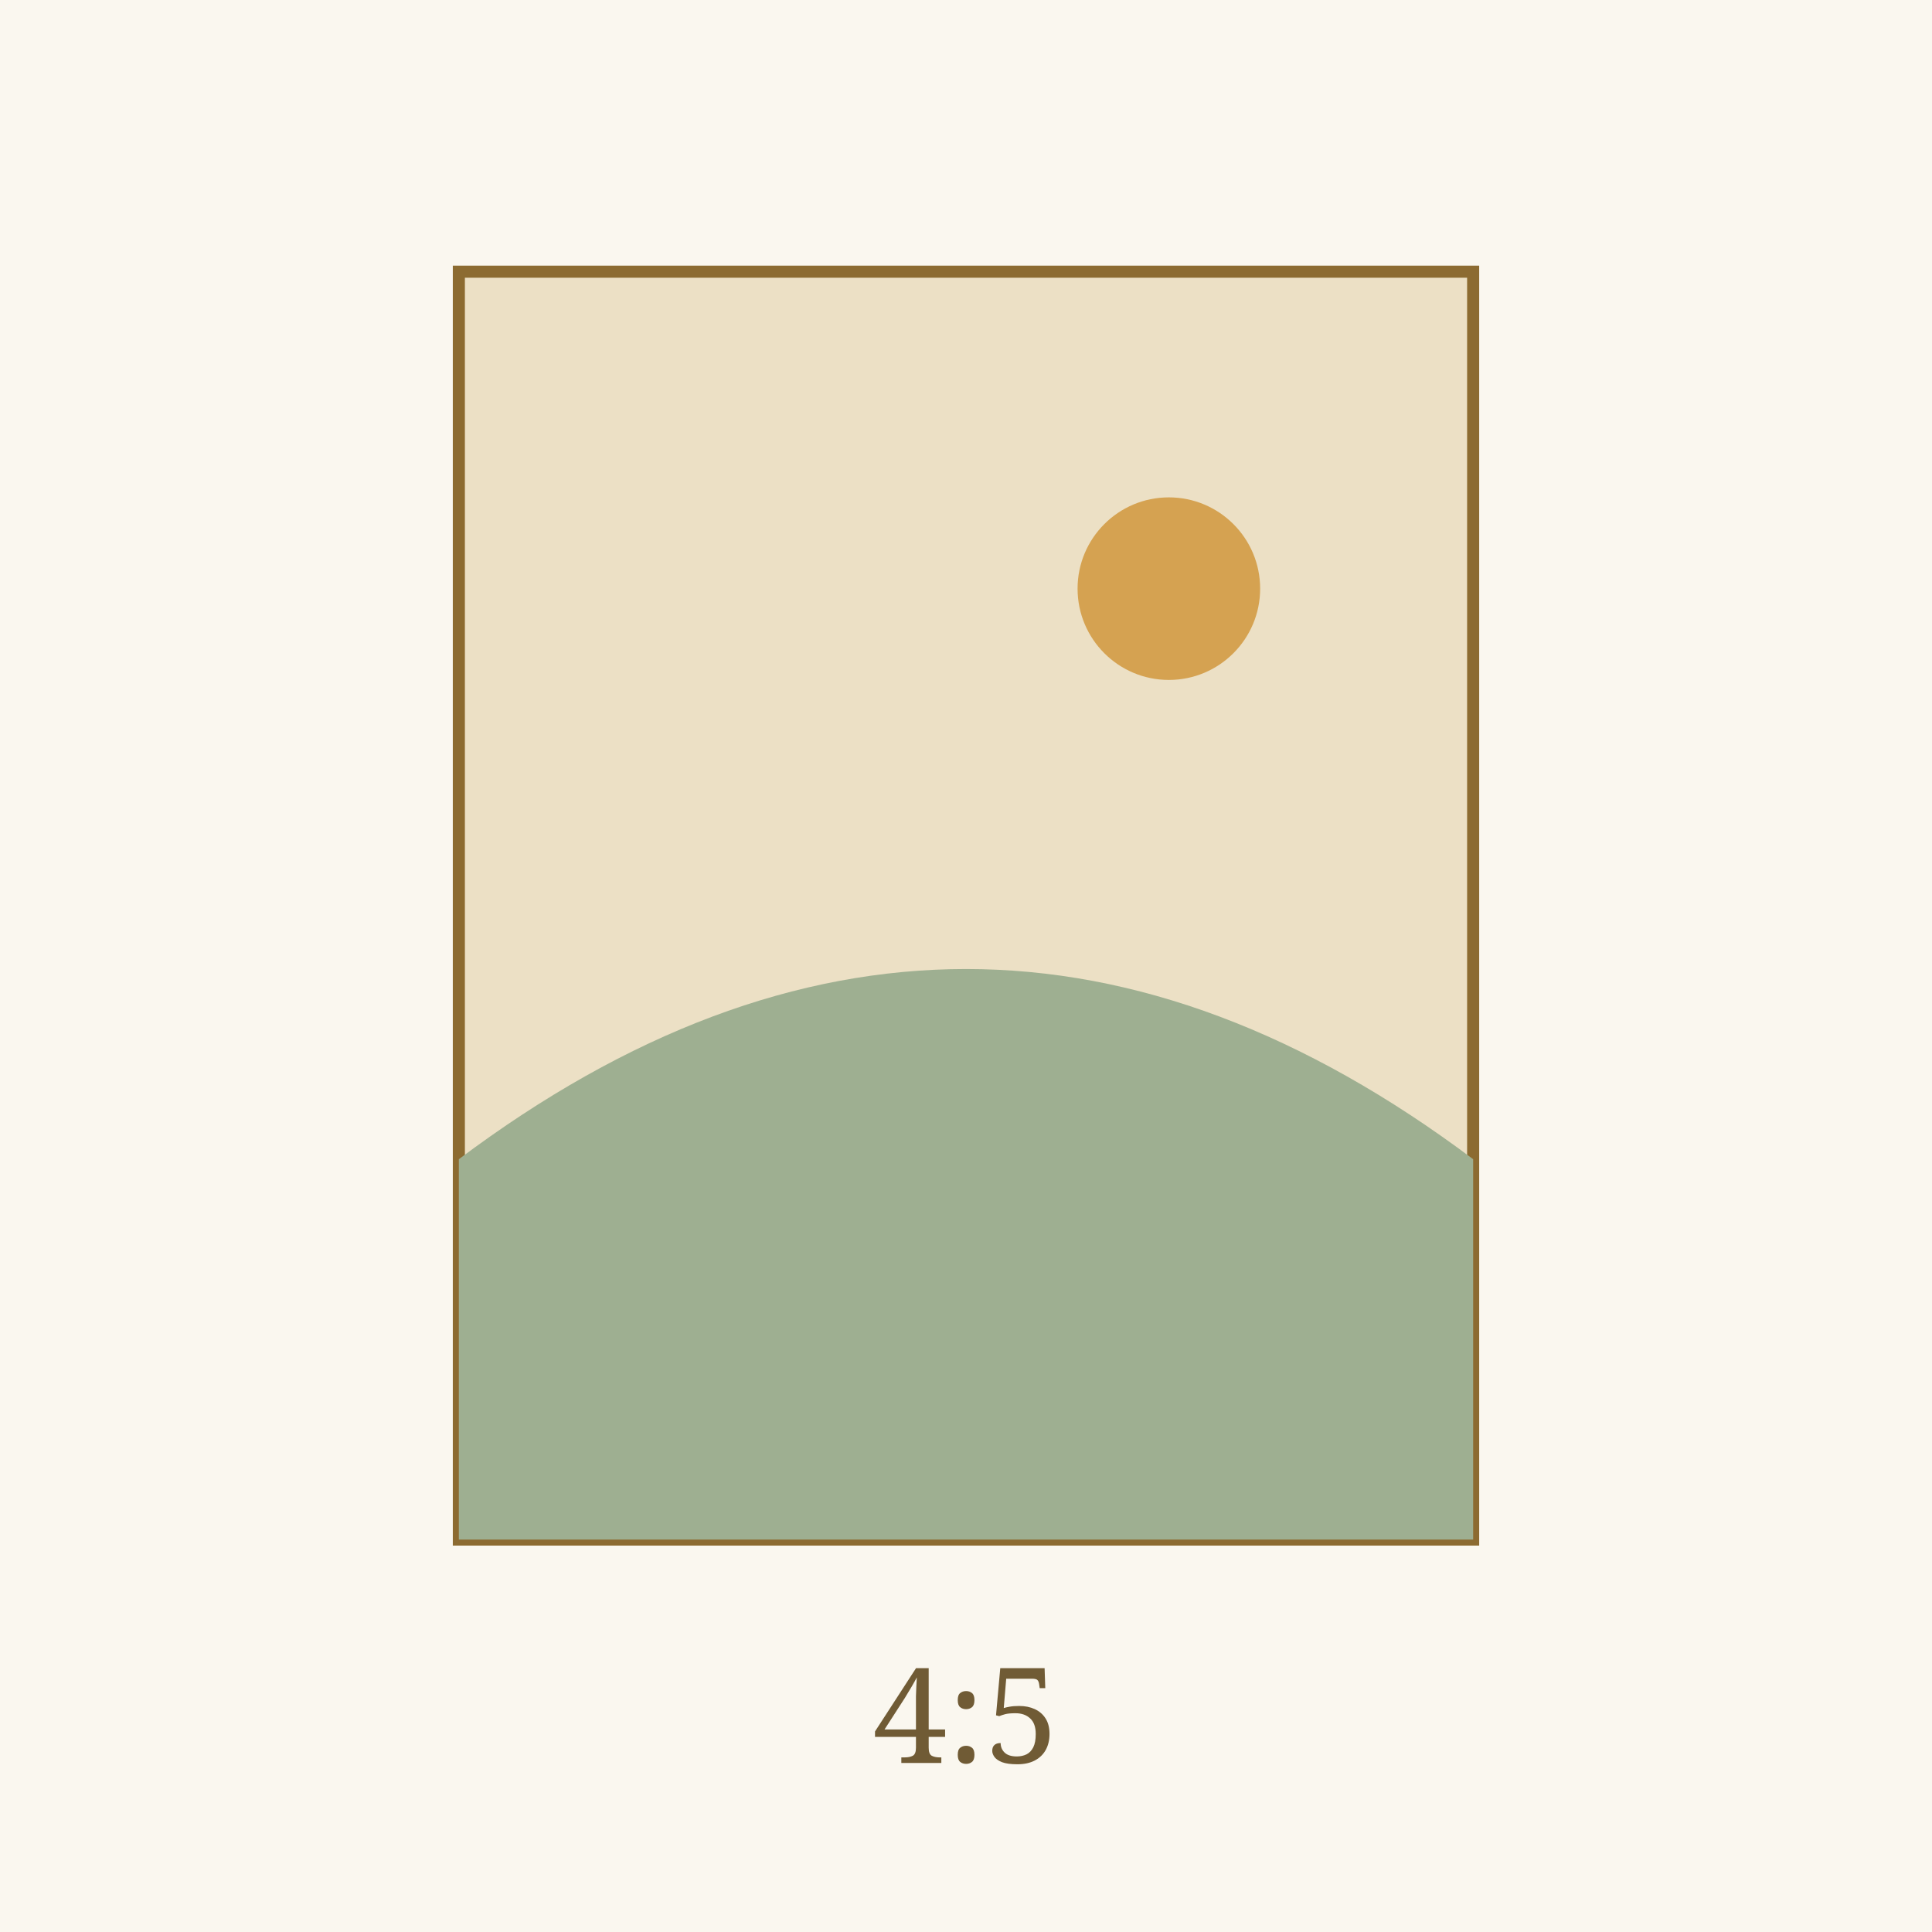
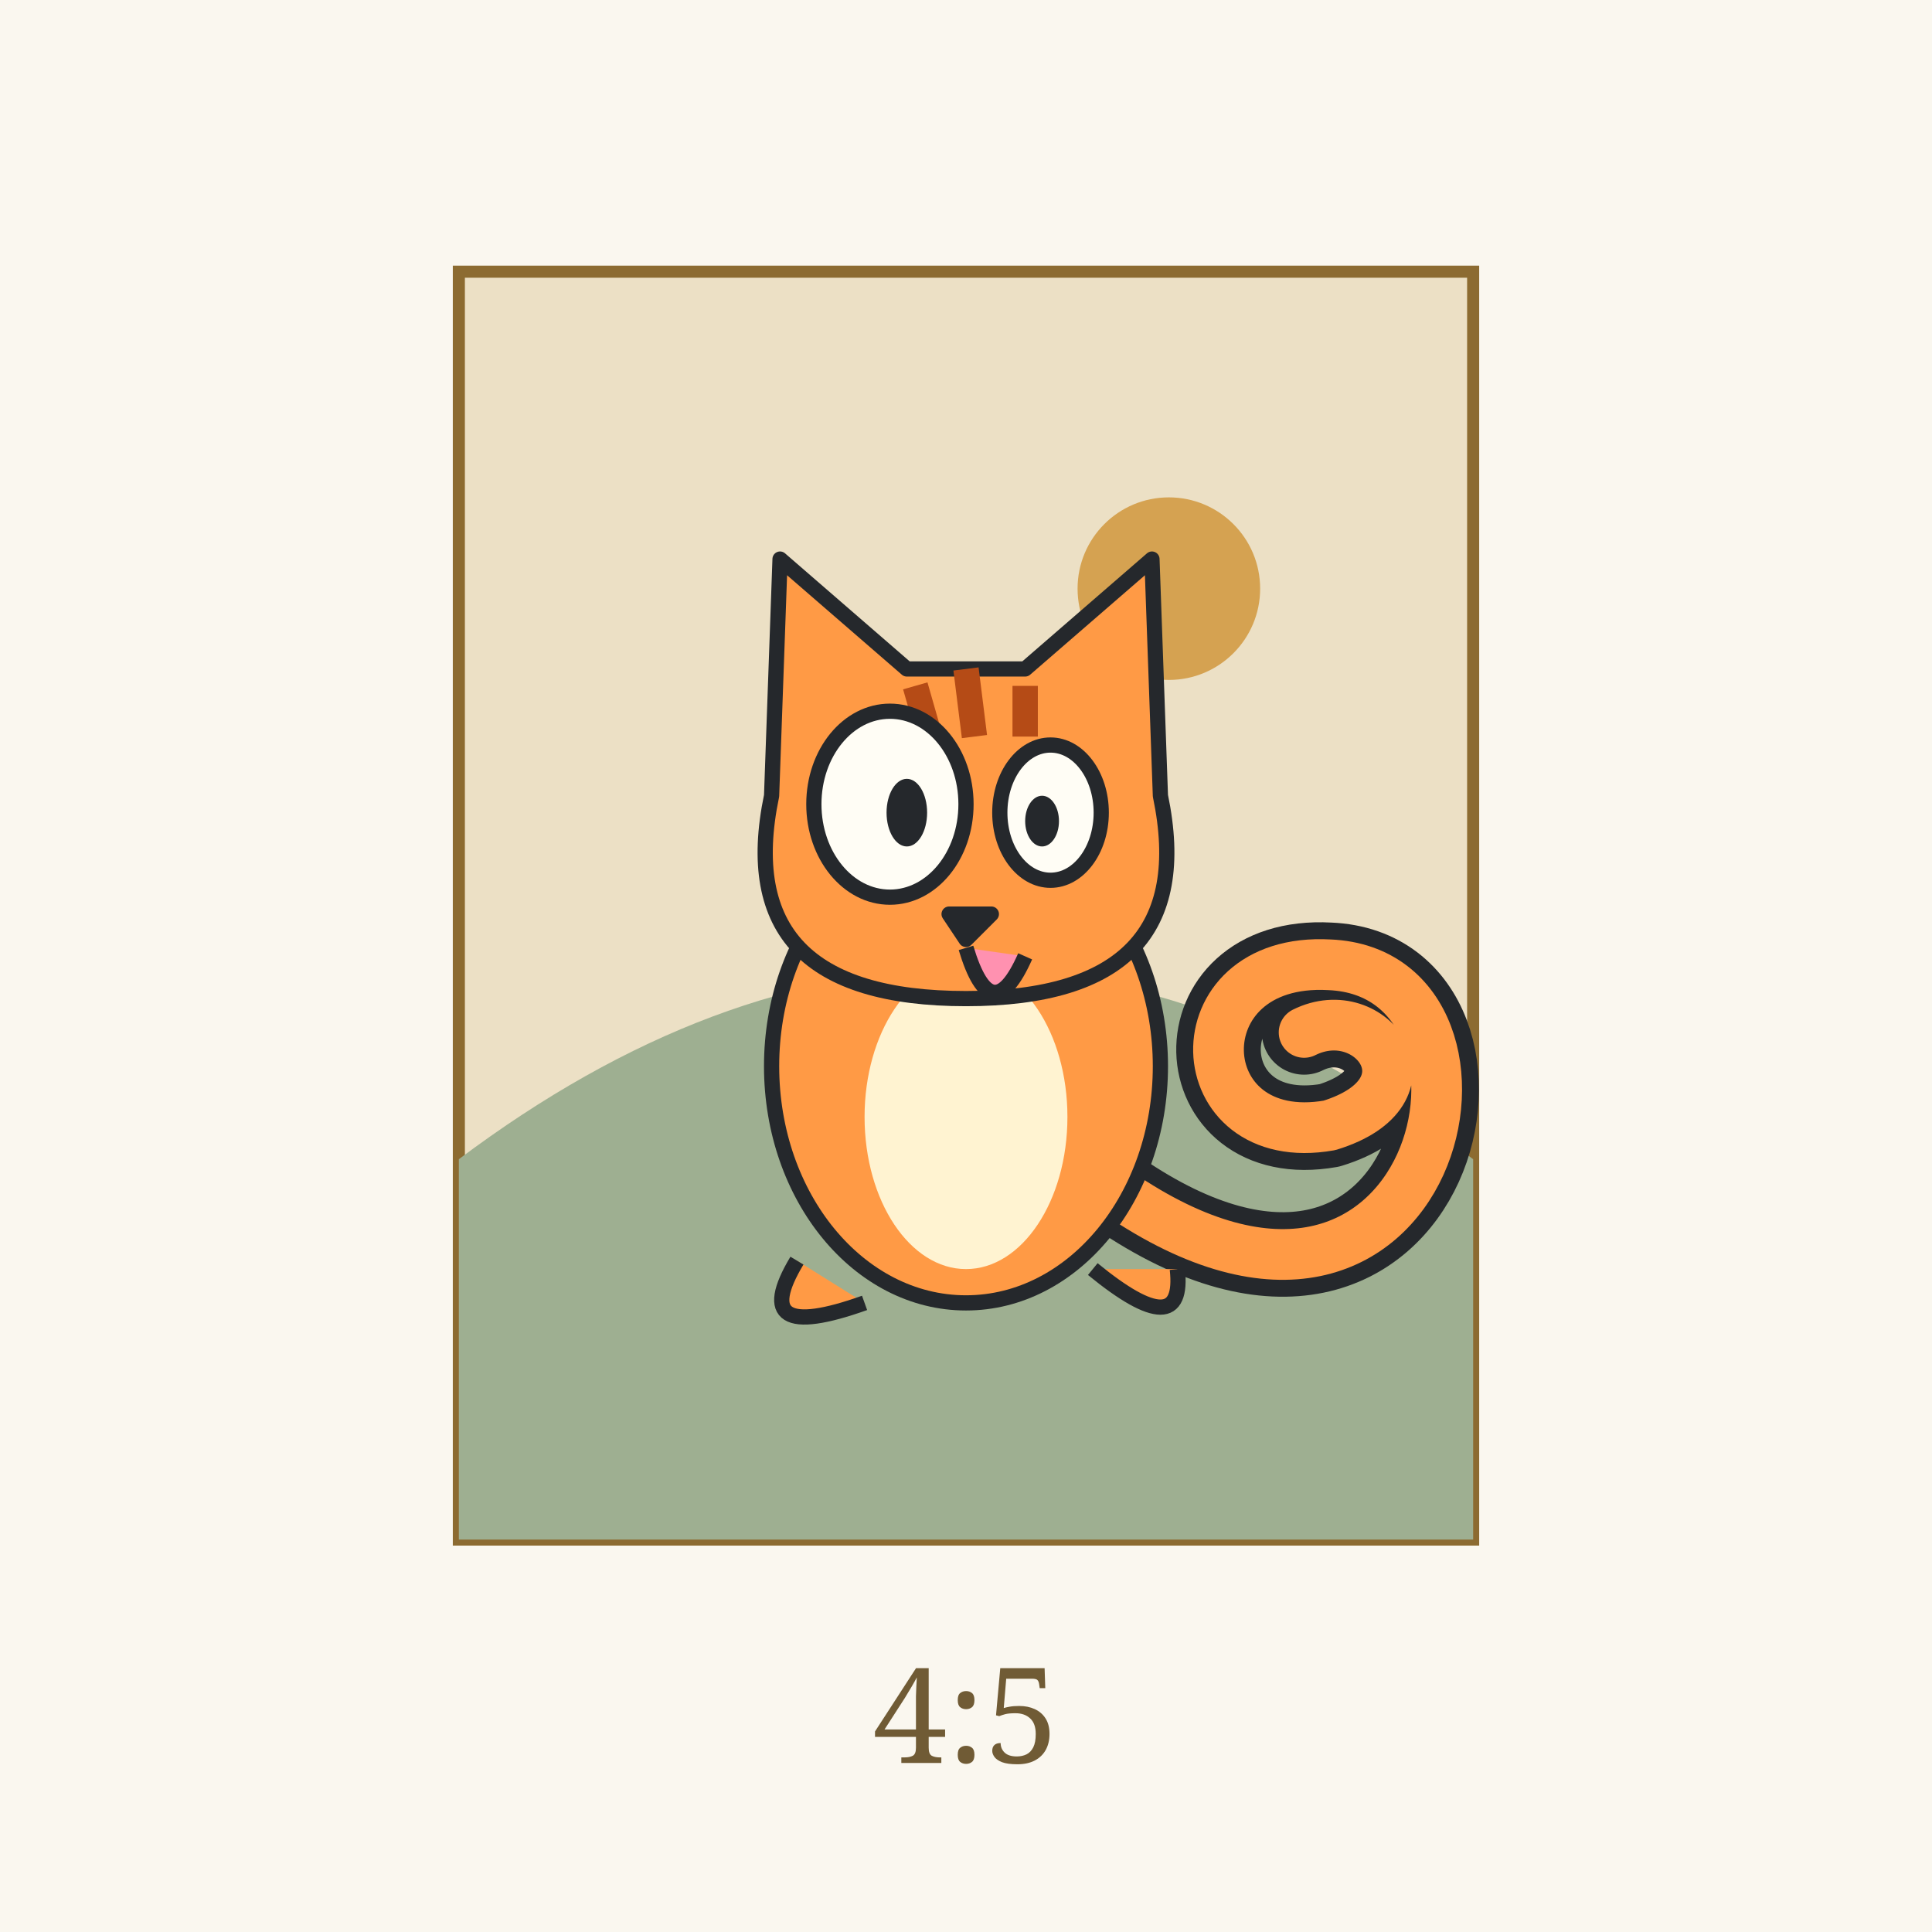
<svg xmlns="http://www.w3.org/2000/svg" width="320" height="320" viewBox="0 0 320 320" role="img">
  <defs>
    <clipPath id="clip">
      <rect x="20" y="65" width="280" height="190" />
    </clipPath>
  </defs>
  <rect width="320" height="320" fill="#faf7ef" />
  <rect data-frame="true" x="76" y="45" width="168" height="210" fill="#ece0c5" stroke="#8c6b31" stroke-width="2" />
  <path d="M76 192 Q160 129 244 192V255H76Z" fill="#9eaf91" />
  <circle cx="193.6" cy="97.5" r="15.12" fill="#d5a251" />
  <text x="160" y="292" text-anchor="middle" font-family="Georgia,serif" font-size="22" fill="#705b35">4:5</text>
+   <g data-mascot="quirky-orange-cat" transform="translate(160 141.6) scale(1.4)" stroke="#25282c" stroke-width="1.8" stroke-linejoin="round">
+     <path d="M18 40C56 66 67 14 43 13C25 12 26 35 43 32C56 28 48 17 40 21" fill="none" stroke="#25282c" stroke-width="10" stroke-linecap="round" />
+     <path d="M18 40C56 66 67 14 43 13C25 12 26 35 43 32C56 28 48 17 40 21" fill="none" stroke="#ff9a45" stroke-width="6" stroke-linecap="round" />
+     <ellipse cx="0" cy="25" rx="23" ry="28" fill="#ff9a45" />
+     <ellipse cx="0" cy="31" rx="12" ry="18" fill="#fff3d1" stroke="none" />
+     <path d="M-23 -7L-22 -35L-7 -22L7 -22L22 -35L23 -7Q28 17 0 17Q-28 17 -23 -7Z" fill="#ff9a45" />
+     <path d="M-6 -20L-4 -13M0 -22L1 -14M7 -20L7 -14" stroke="#b54b16" stroke-width="3" />
+     <ellipse cx="-9" cy="-6" rx="9" ry="11" fill="#fffdf5" />
+     <ellipse cx="10" cy="-5" rx="6" ry="8" fill="#fffdf5" />
+     <ellipse cx="-7" cy="-5" rx="2.4" ry="4" fill="#25282c" stroke="none" />
+     <ellipse cx="9" cy="-4" rx="2" ry="3" fill="#25282c" stroke="none" />
+     <path d="M-2 7L3 7L0 10Z" fill="#25282c" />
+     <path d="M0 11Q3 21 7 12" fill="#ff91b0" />
+     <path d="M-20 48Q-26 58 -12 53M15 49Q26 58 25 49" fill="#ff9a45" />
+   </g>
</svg>
